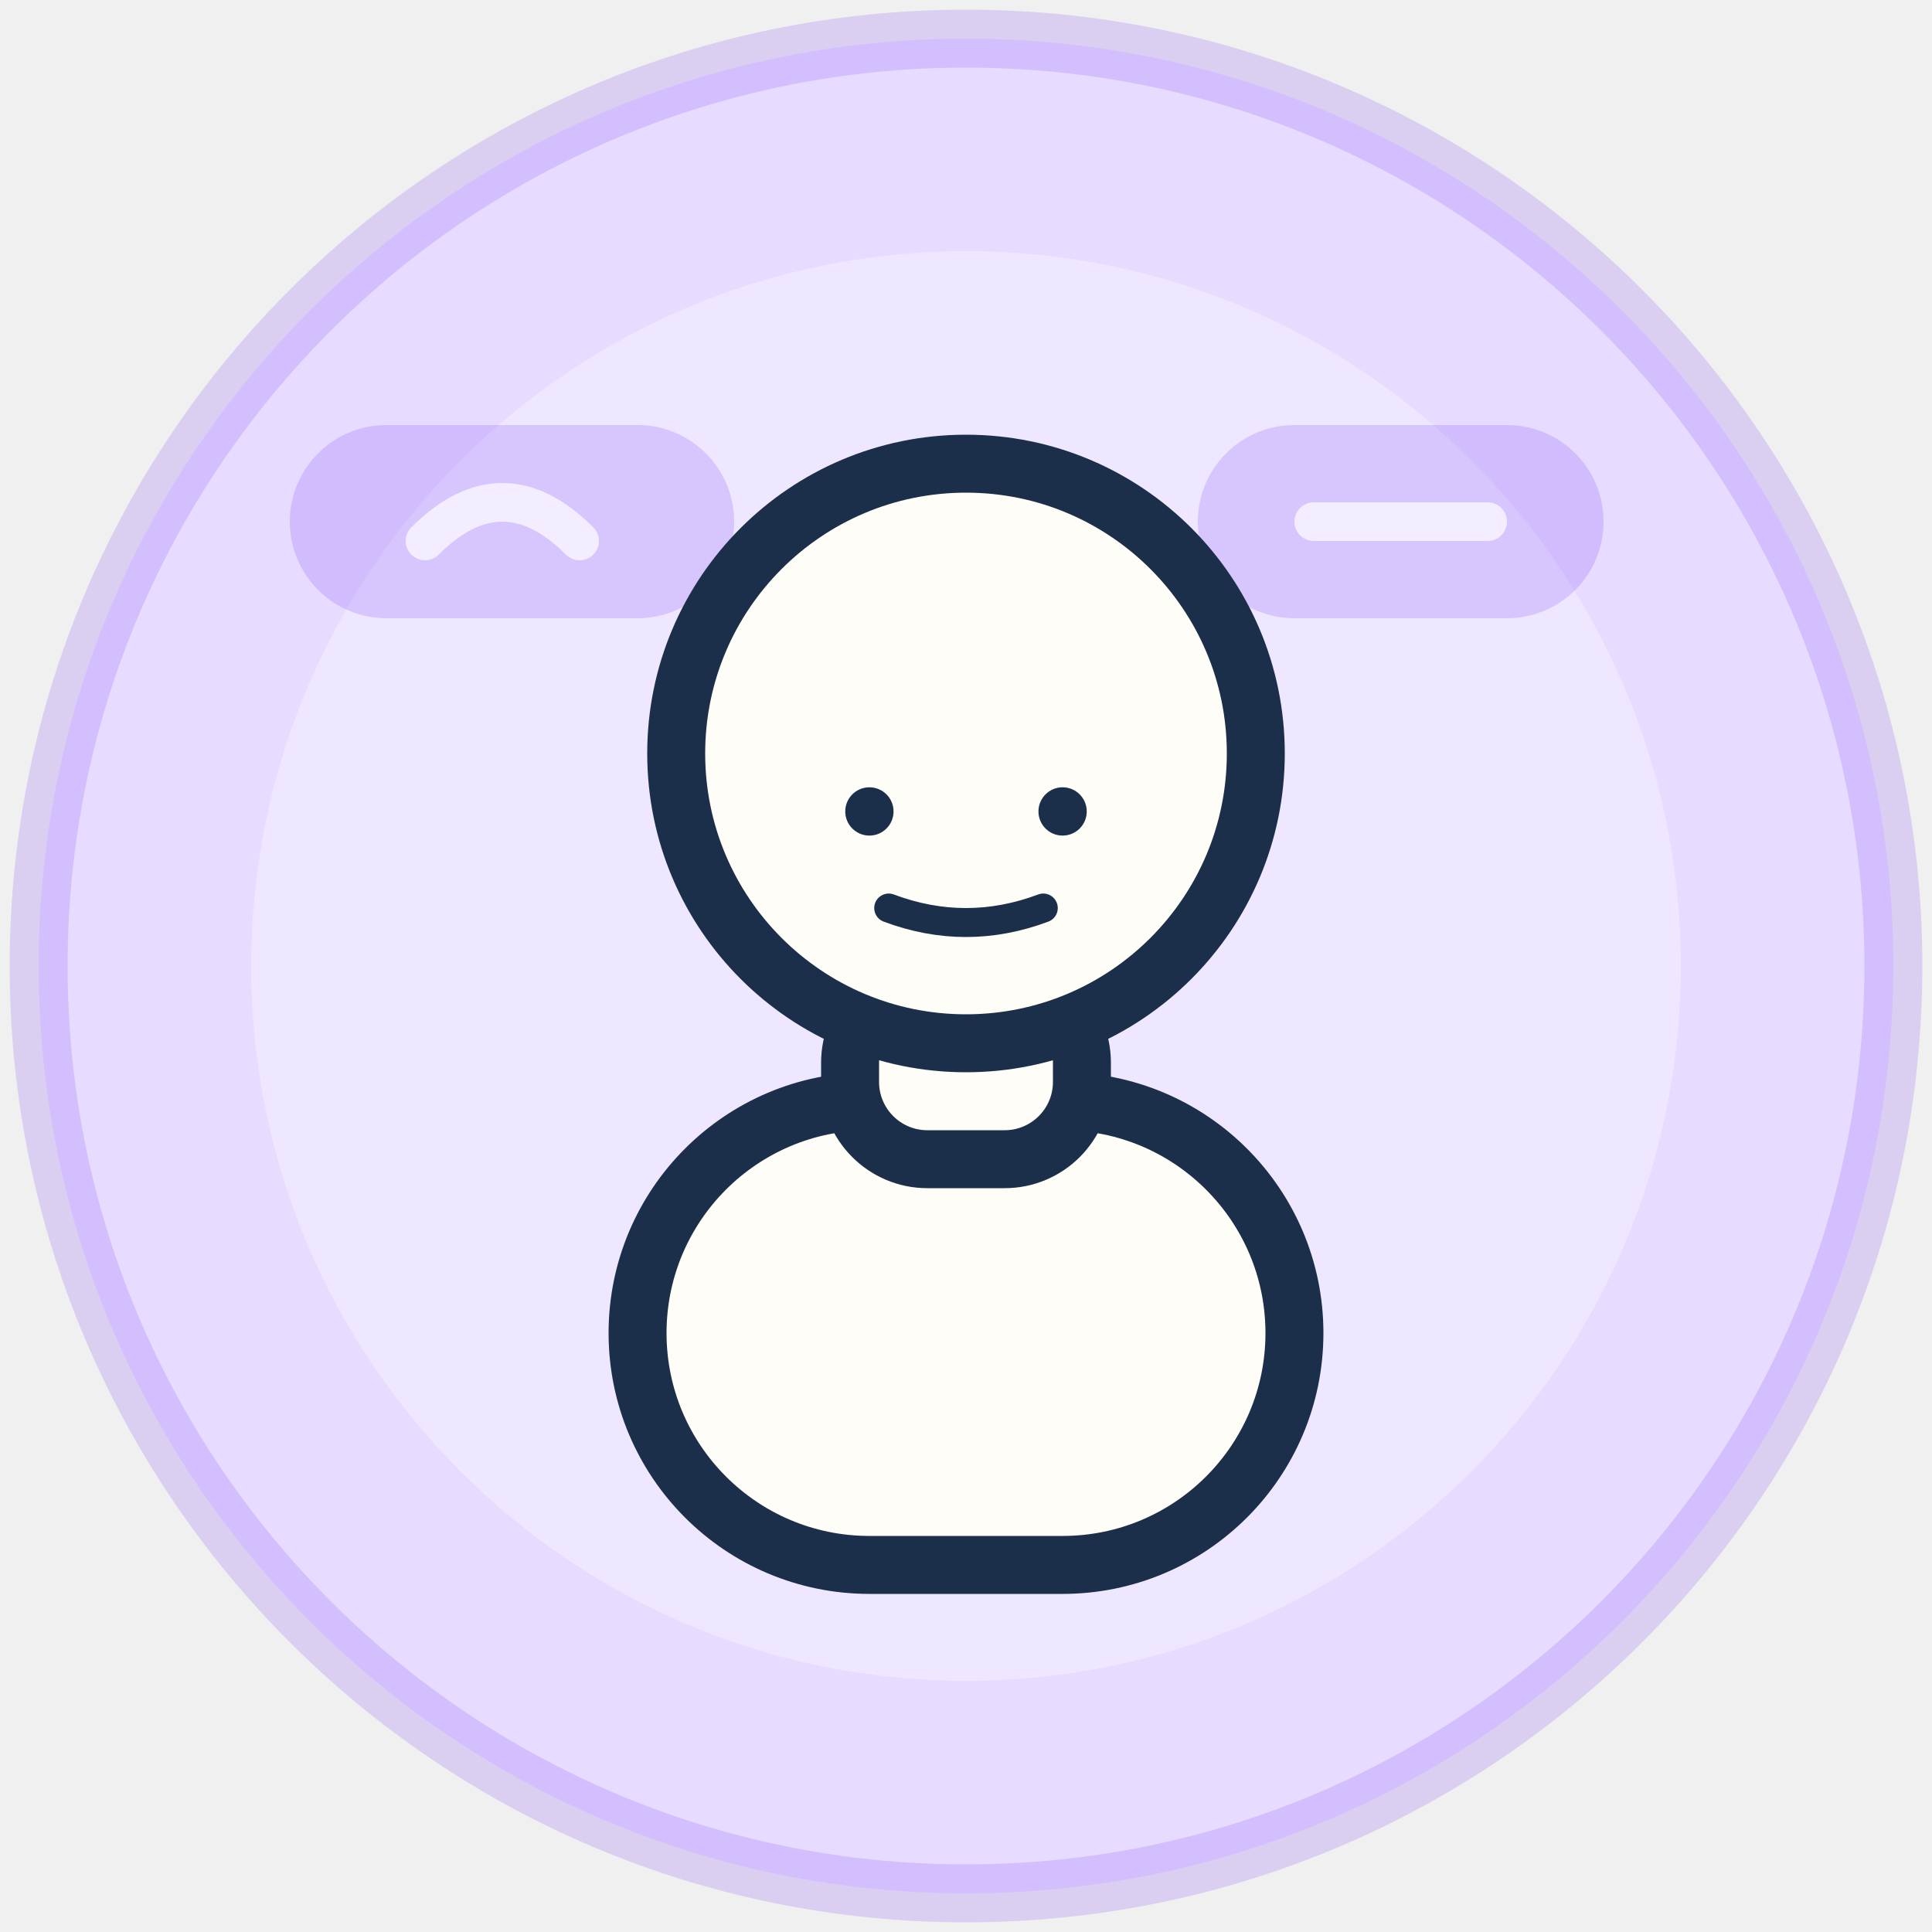
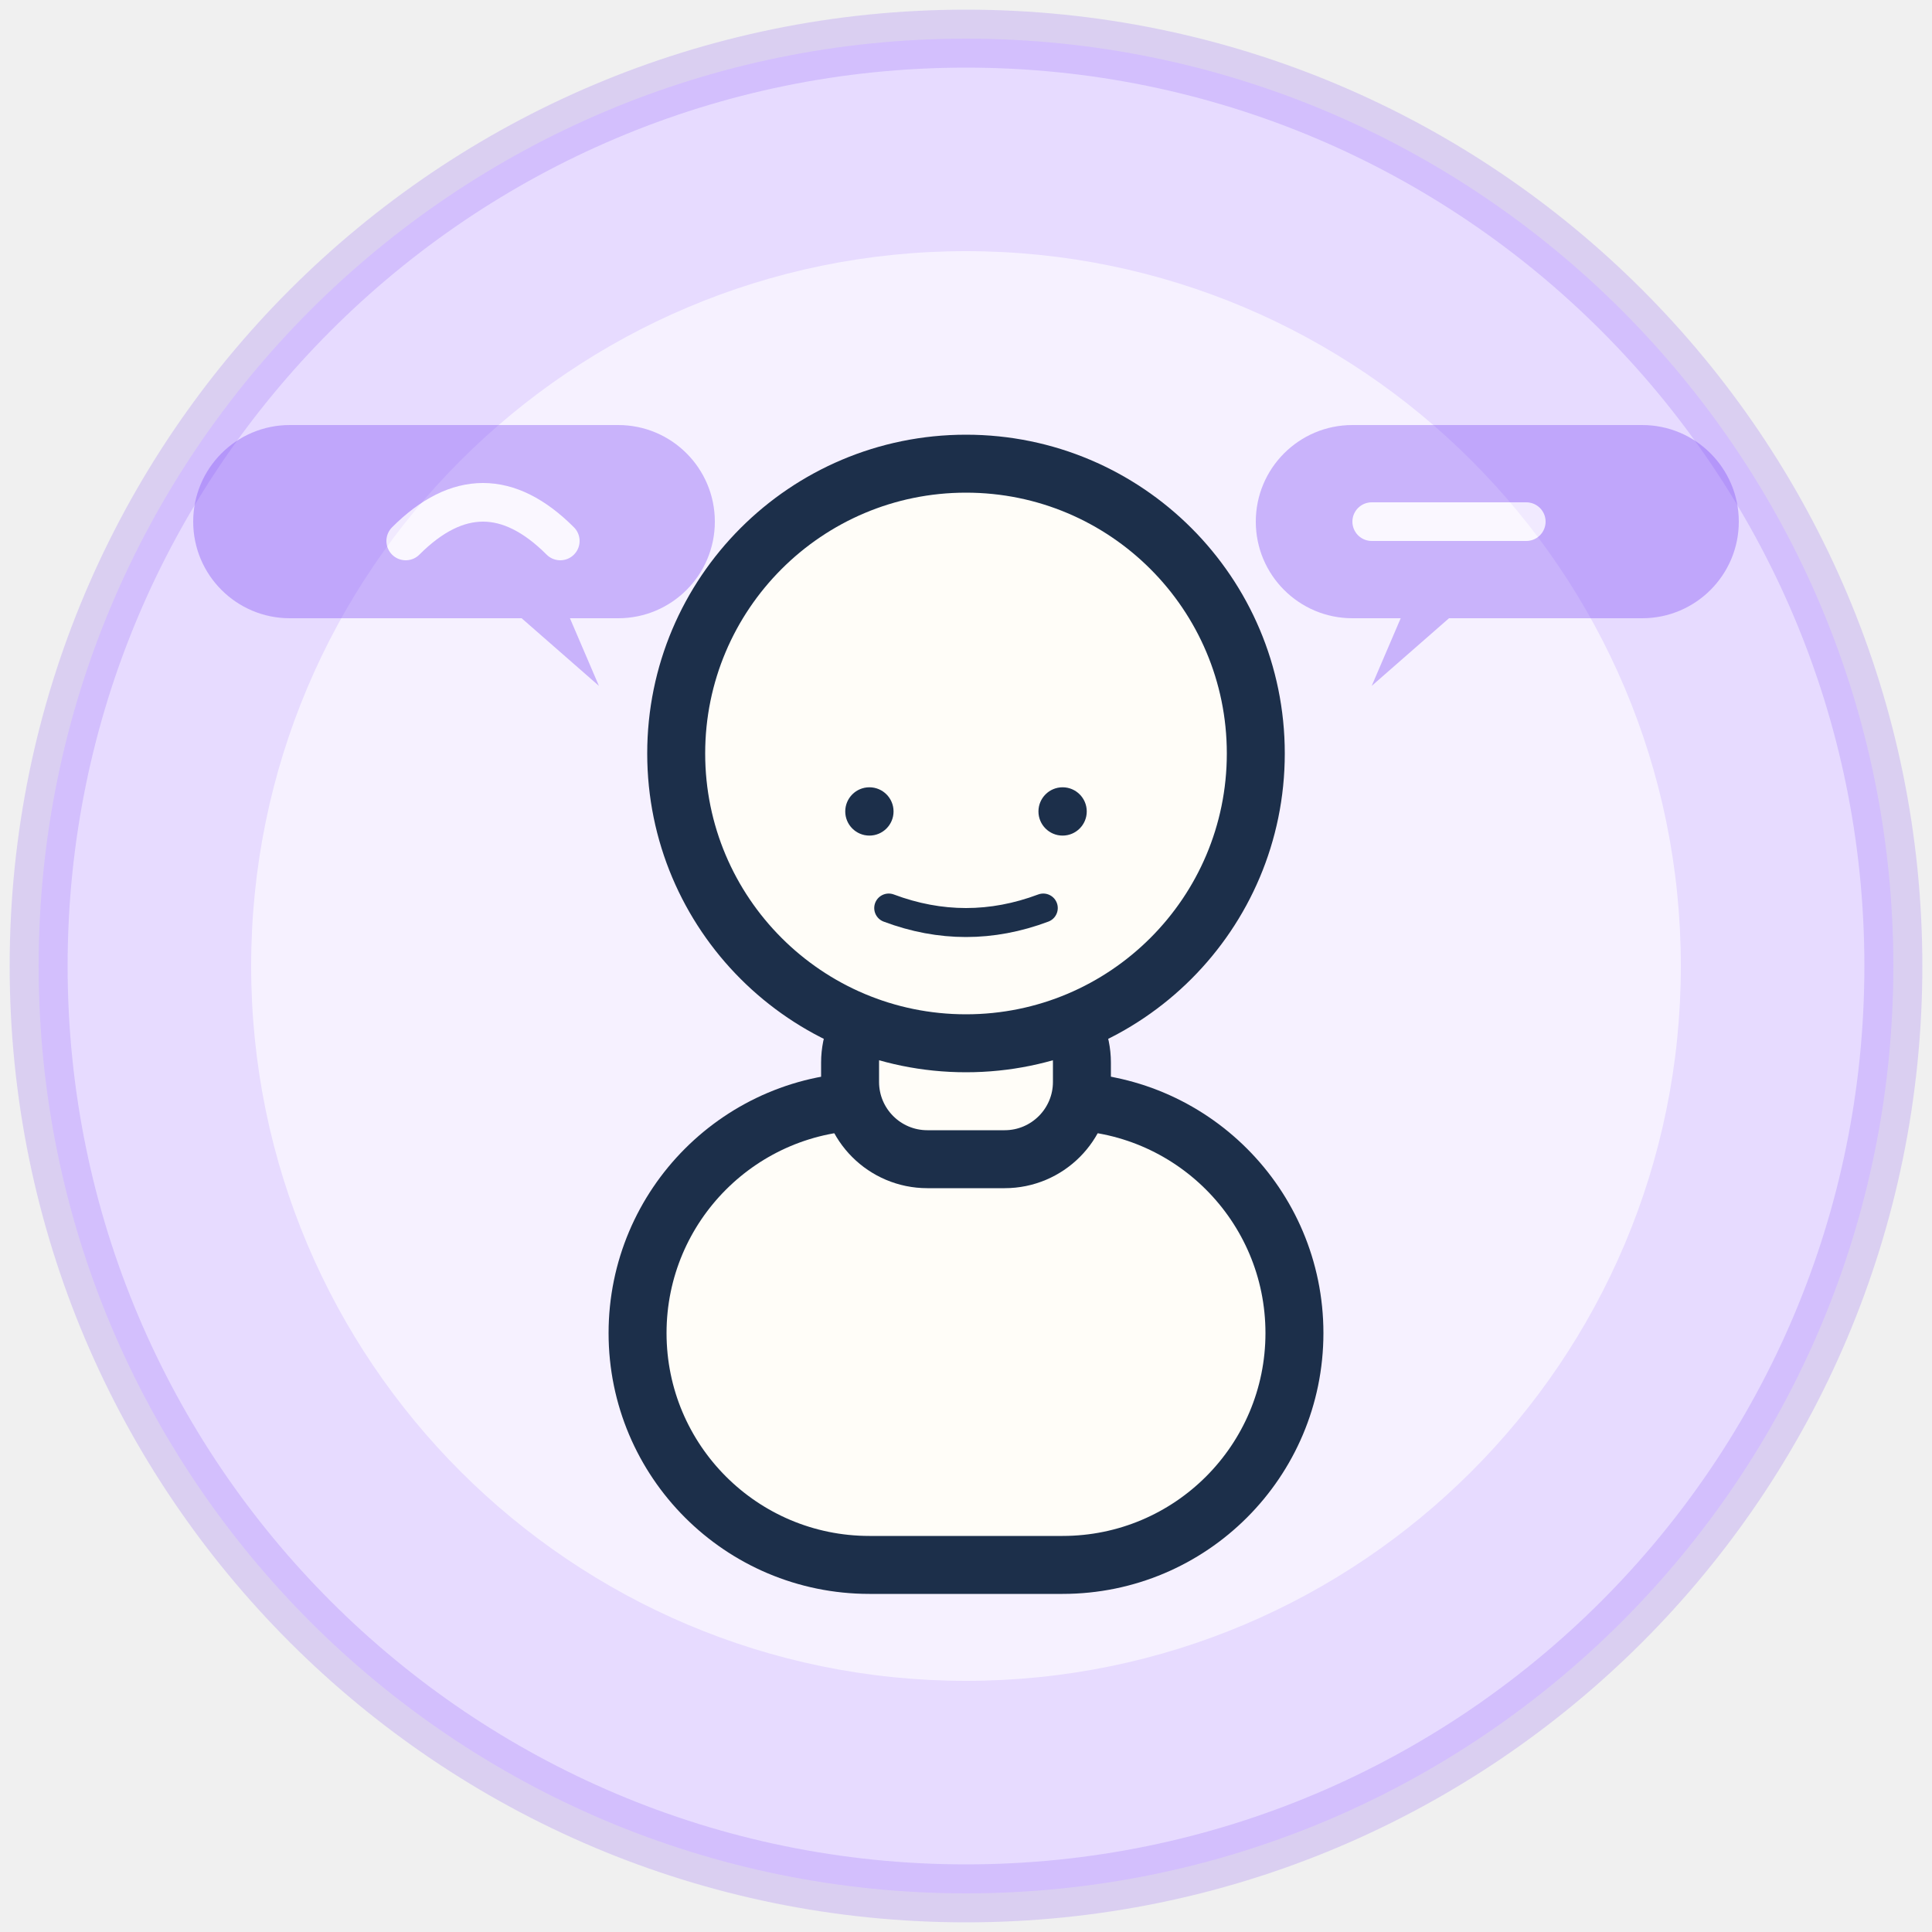
<svg xmlns="http://www.w3.org/2000/svg" viewBox="0 0 200 200">
  <circle cx="100" cy="100" r="96" fill="#E7DBFF" />
  <circle cx="100" cy="100" r="96" fill="none" stroke="#8B5CF6" stroke-width="6" opacity="0.22" />
-   <circle cx="100" cy="100" r="74" fill="rgba(255,255,255,0.34)" />
-   <g opacity="0.24">
-     <rect x="30" y="44" width="46" height="20" rx="10" fill="#8B5CF6" />
-     <path d="M44 56 q8-8 16 0" stroke="white" stroke-width="4" fill="none" stroke-linecap="round" />
-     <rect x="124" y="44" width="42" height="20" rx="10" fill="#8B5CF6" />
-     <path d="M136 54 h18" stroke="white" stroke-width="4" stroke-linecap="round" />
+   <circle cx="100" cy="100" r="74" fill="rgba(255,255,255,0.62)" />
+   <g opacity="0.42">
+     <path d="M30 44 h34 a10 10 0 0 1 10 10 a10 10 0 0 1-10 10 H54 l8 7 -3-7 H30 a10 10 0 0 1-10-10 a10 10 0 0 1 10-10z" fill="#8B5CF6" />
+     <path d="M42 56 q8-8 16 0" stroke="white" stroke-width="4" fill="none" stroke-linecap="round" />
+     <path d="M170 44 h-30 a10 10 0 0 0-10 10 a10 10 0 0 0 10 10 h10 l-8 7 3-7 h25 a10 10 0 0 0 10-10 a10 10 0 0 0-10-10z" fill="#8B5CF6" />
+     <path d="M142 54 h16" stroke="white" stroke-width="4" stroke-linecap="round" />
  </g>
  <g>
    <rect x="66" y="114" width="68" height="48" rx="24" fill="#FFFDF8" stroke="#1C2F4A" stroke-width="6" />
    <rect x="88" y="102" width="24" height="18" rx="8" fill="#FFFDF8" stroke="#1C2F4A" stroke-width="6" />
    <circle cx="100" cy="78" r="30" fill="#FFFDF8" stroke="#1C2F4A" stroke-width="6" />
    <circle cx="90" cy="84" r="2.5" fill="#1C2F4A" />
    <circle cx="110" cy="84" r="2.5" fill="#1C2F4A" />
    <path d="M92 94 Q100 97 108 94" stroke="#1C2F4A" stroke-width="3" fill="none" stroke-linecap="round" />
  </g>
</svg>
